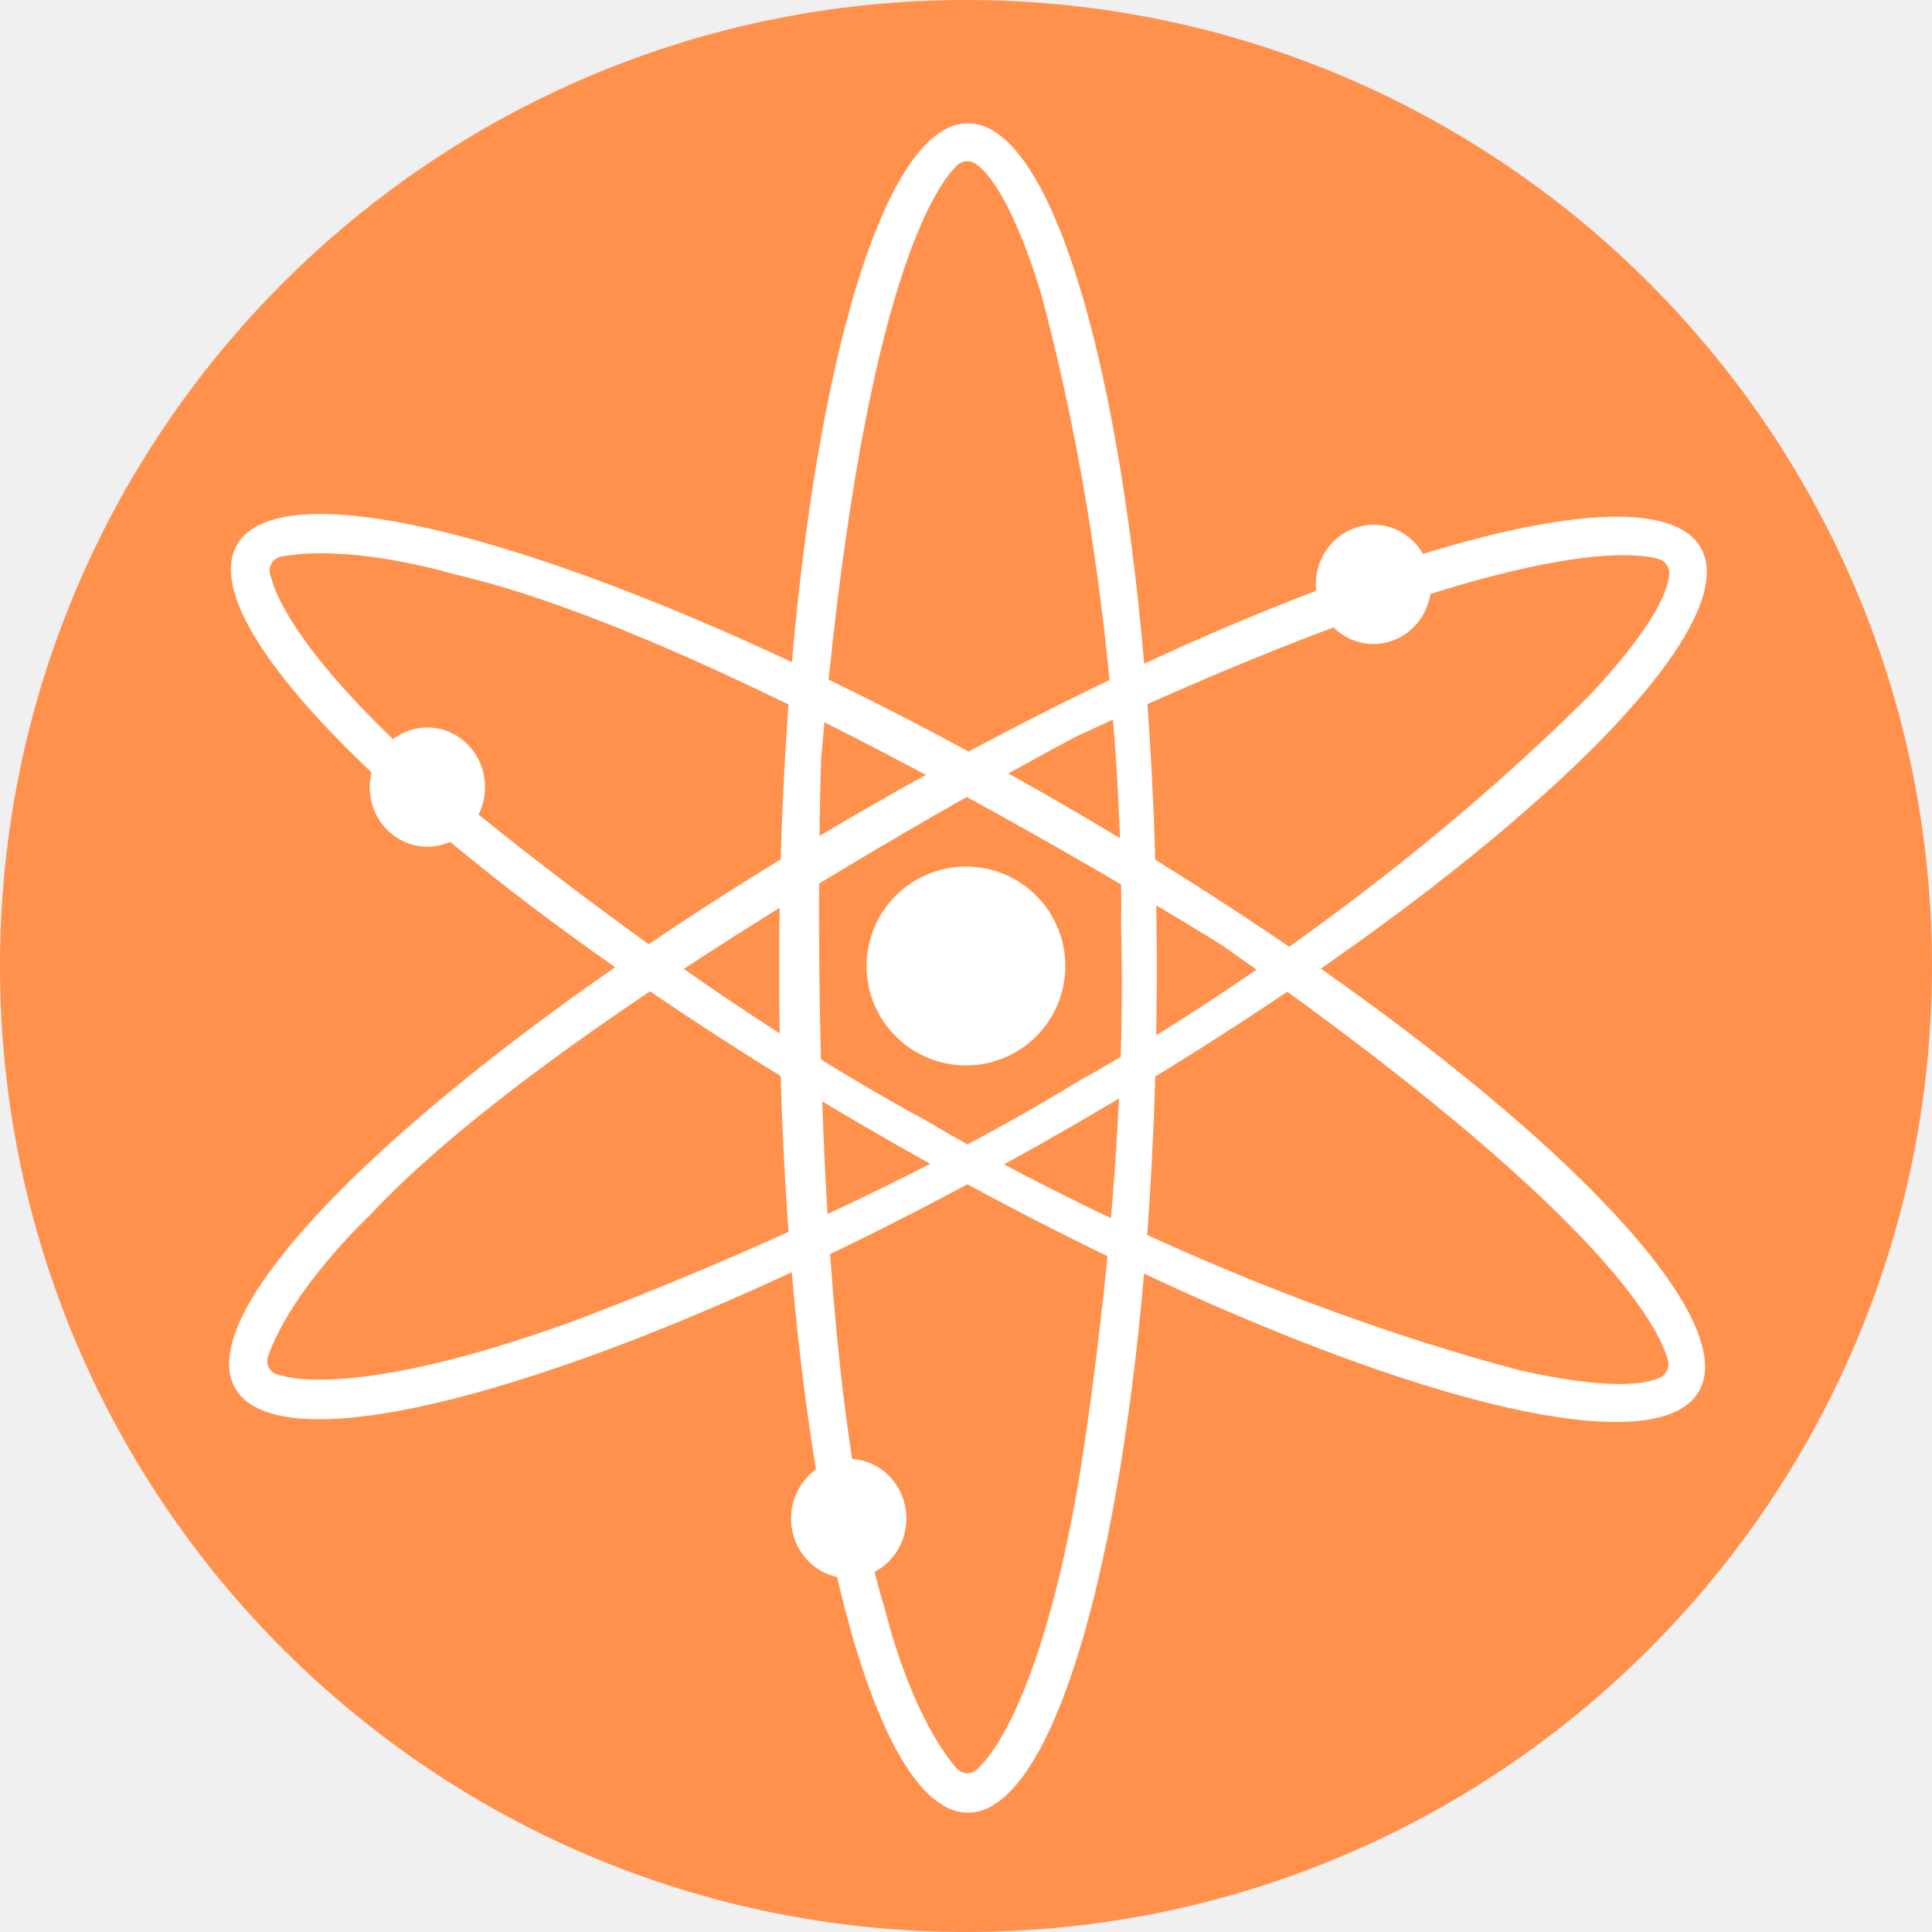
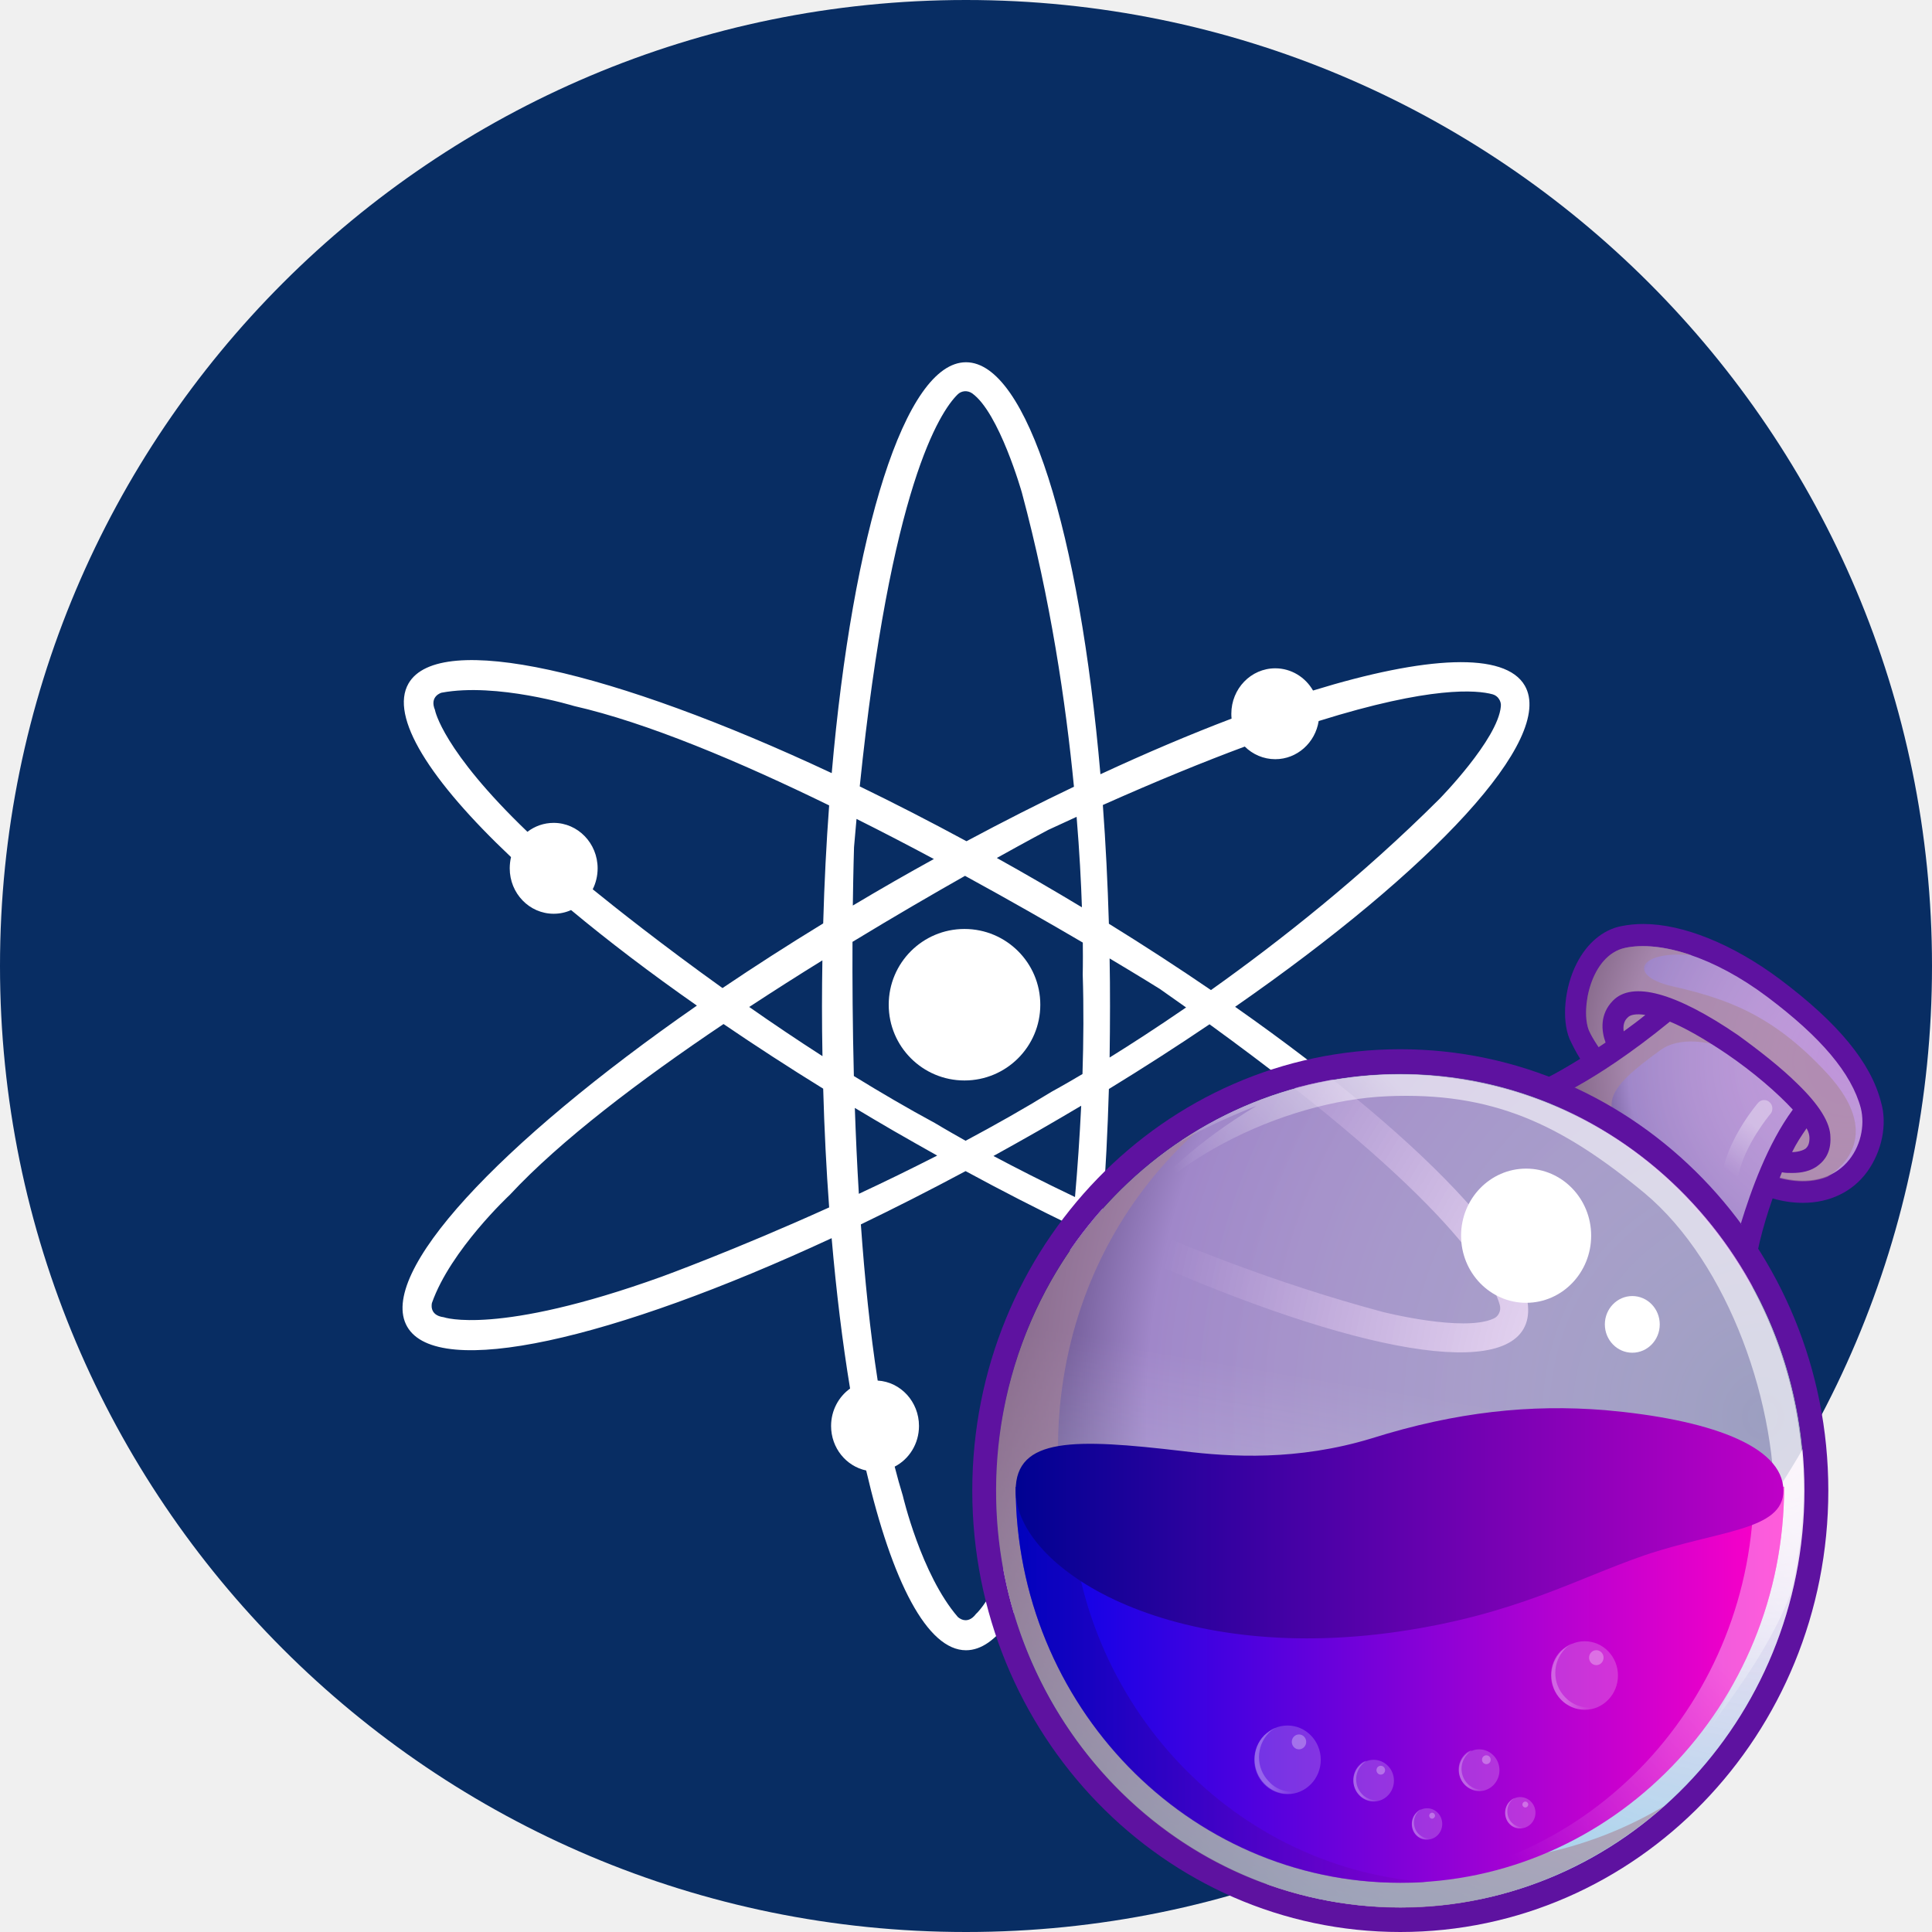
<svg xmlns="http://www.w3.org/2000/svg" width="24" height="24" viewBox="0 0 24 24" fill="none">
-   <mask id="mask0_8283_5805" style="mask-type:luminance" maskUnits="userSpaceOnUse" x="0" y="0" width="24" height="24">
-     <path d="M0 0H24V24H0V0Z" fill="white" />
-   </mask>
-   <g mask="url(#mask0_8283_5805)">
-     <path d="M12 24C18.628 24 24 18.628 24 12C24 5.373 18.628 0 12 0C5.373 0 0 5.373 0 12C0 18.628 5.373 24 12 24Z" fill="#FF914D" />
+   <path d="M24 12C24 18.627 18.627 24 12 24C5.373 24 0 18.627 0 12C0 5.373 5.373 0 12 0C18.627 0 24 5.373 24 12Z" fill="#082D63" />
+   <path d="M11.981 13.422C12.501 13.422 12.923 13.001 12.923 12.481C12.923 11.961 12.501 11.54 11.981 11.54C11.461 11.54 11.04 11.961 11.04 12.481C11.04 13.001 11.461 13.422 11.981 13.422Z" fill="white" />
+   <path fill-rule="evenodd" clip-rule="evenodd" d="M6.332 10.787C6.332 10.738 6.338 10.692 6.348 10.647C5.338 9.692 4.837 8.902 5.075 8.49C5.456 7.832 7.616 8.331 10.332 9.604C10.592 6.617 11.241 4.5 12 4.5C12.761 4.5 13.411 6.624 13.67 9.618C14.241 9.353 14.788 9.121 15.299 8.927C15.297 8.907 15.296 8.887 15.296 8.867C15.296 8.555 15.54 8.302 15.842 8.302C16.041 8.302 16.216 8.413 16.311 8.578C17.712 8.147 18.698 8.093 18.942 8.518C19.32 9.177 17.807 10.795 15.343 12.507C17.798 14.229 19.306 15.852 18.925 16.509C18.544 17.168 16.385 16.668 13.669 15.395C13.409 18.382 12.76 20.5 12 20.5C11.519 20.5 11.082 19.65 10.76 18.267C10.511 18.214 10.324 17.987 10.324 17.714C10.324 17.521 10.418 17.351 10.56 17.249C10.466 16.679 10.389 16.052 10.331 15.381C7.603 16.647 5.436 17.14 5.058 16.48C4.68 15.822 6.193 14.204 8.657 12.492C8.079 12.088 7.554 11.688 7.094 11.305C7.028 11.335 6.955 11.351 6.878 11.351C6.576 11.351 6.332 11.098 6.332 10.787ZM10.3 10.005C10.265 10.476 10.24 10.966 10.226 11.471C9.789 11.738 9.371 12.007 8.975 12.274C8.224 11.736 7.635 11.268 7.363 11.047C7.402 10.969 7.424 10.88 7.424 10.787C7.424 10.475 7.179 10.222 6.878 10.222C6.756 10.222 6.643 10.263 6.552 10.333C5.495 9.319 5.404 8.823 5.404 8.823L5.404 8.821C5.33 8.647 5.485 8.605 5.485 8.605C6.169 8.476 7.13 8.77 7.13 8.77C8.035 8.976 9.184 9.46 10.3 10.005ZM11.114 18.219C11.293 18.127 11.416 17.935 11.416 17.714C11.416 17.413 11.189 17.167 10.903 17.15C10.808 16.54 10.741 15.875 10.694 15.21C11.117 15.006 11.552 14.785 11.995 14.548C12.446 14.793 12.89 15.02 13.322 15.229C13.197 16.51 13.033 17.451 13.033 17.451C12.655 19.596 12.124 20.049 12.124 20.049C12.011 20.199 11.898 20.086 11.898 20.086C11.443 19.559 11.215 18.58 11.215 18.58C11.18 18.466 11.146 18.345 11.114 18.219ZM15.463 9.274C14.957 9.462 14.373 9.7 13.7 10C13.735 10.474 13.76 10.967 13.775 11.475C14.218 11.749 14.642 12.025 15.043 12.299C15.894 11.694 16.914 10.89 17.881 9.925C17.881 9.925 18.607 9.186 18.644 8.776C18.648 8.743 18.639 8.709 18.62 8.682C18.602 8.654 18.574 8.634 18.542 8.625C18.344 8.571 17.777 8.52 16.381 8.957C16.339 9.226 16.113 9.431 15.842 9.431C15.695 9.431 15.561 9.371 15.463 9.274ZM10.64 10.173C10.63 10.287 10.619 10.405 10.609 10.524C10.609 10.524 10.6 10.796 10.594 11.249C10.763 11.148 10.934 11.048 11.108 10.948C11.273 10.854 11.437 10.761 11.601 10.671C11.291 10.505 10.968 10.337 10.64 10.173ZM12.006 10.45C11.555 10.206 11.111 9.978 10.68 9.769C11.063 6.039 11.677 5.116 11.895 4.901C11.918 4.877 11.95 4.863 11.983 4.86C12.016 4.858 12.049 4.867 12.076 4.886C12.412 5.124 12.694 6.119 12.694 6.119C13.05 7.443 13.24 8.732 13.341 9.773C12.907 9.98 12.46 10.207 12.006 10.45ZM11.988 10.88C11.592 11.104 11.11 11.384 10.59 11.7C10.588 12.166 10.591 12.74 10.607 13.367C10.937 13.57 11.275 13.768 11.614 13.951C11.614 13.951 11.749 14.033 11.995 14.171C12.357 13.978 12.718 13.774 13.065 13.561C13.065 13.561 13.204 13.486 13.447 13.342C13.46 12.93 13.463 12.514 13.45 12.105C13.45 12.105 13.454 11.963 13.451 11.709C13.049 11.473 12.546 11.185 11.988 10.88ZM13.44 11.271C13.262 11.164 13.082 11.057 12.899 10.951C12.726 10.851 12.554 10.753 12.383 10.658C12.78 10.437 13.022 10.309 13.022 10.309C13.142 10.253 13.259 10.199 13.374 10.147C13.41 10.582 13.43 10.964 13.44 11.271ZM13.784 11.906C13.788 12.102 13.789 12.3 13.789 12.5C13.789 12.714 13.787 12.927 13.784 13.137C14.047 12.974 14.37 12.765 14.734 12.515C14.628 12.44 14.52 12.363 14.408 12.285C14.408 12.285 14.175 12.139 13.784 11.906ZM15.025 12.724C14.629 12.992 14.211 13.261 13.775 13.528C13.76 14.046 13.734 14.548 13.698 15.029C14.648 15.463 15.856 15.943 17.176 16.297C17.176 16.297 18.179 16.552 18.553 16.38C18.584 16.367 18.608 16.343 18.622 16.313C18.637 16.283 18.64 16.248 18.632 16.216C18.554 15.921 18.063 14.927 15.025 12.724ZM13.354 14.87C13.386 14.508 13.412 14.126 13.431 13.736C13.254 13.841 13.074 13.946 12.892 14.051C12.708 14.156 12.524 14.259 12.341 14.36C12.614 14.505 12.957 14.681 13.354 14.87ZM11.642 14.355C11.464 14.255 11.284 14.153 11.103 14.049C10.94 13.954 10.778 13.859 10.619 13.763C10.631 14.11 10.647 14.469 10.669 14.83C10.983 14.684 11.311 14.524 11.642 14.355ZM10.217 13.12C10.213 12.915 10.211 12.709 10.211 12.5C10.211 12.308 10.213 12.118 10.216 11.93C9.918 12.114 9.612 12.309 9.307 12.509C9.594 12.71 9.9 12.916 10.217 13.12ZM8.988 12.721C9.38 12.988 9.794 13.257 10.226 13.524C10.24 14.032 10.265 14.525 10.3 14.999C9.122 15.532 8.218 15.86 8.218 15.86C6.168 16.598 5.512 16.363 5.512 16.363C5.323 16.339 5.366 16.185 5.366 16.185C5.597 15.528 6.332 14.844 6.332 14.844C6.963 14.165 7.957 13.414 8.988 12.721Z" fill="white" />
+   <path d="M23.367 13.692C23.241 13.201 22.837 12.71 22.11 12.164C21.526 11.728 20.907 11.478 20.413 11.478C20.314 11.478 20.224 11.488 20.134 11.506C19.91 11.552 19.712 11.719 19.586 11.969C19.434 12.265 19.398 12.664 19.497 12.905C19.532 12.979 19.577 13.071 19.631 13.155C19.155 13.451 18.886 13.534 18.85 13.544C20.089 13.97 21.122 14.859 21.769 16.017L21.778 15.905C21.805 15.6 21.894 15.248 22.02 14.887C22.146 14.924 22.271 14.942 22.397 14.942C22.73 14.942 23.017 14.803 23.197 14.553C23.376 14.303 23.448 13.97 23.367 13.692Z" fill="#5E12A0" />
+   <path d="M22.074 14.618C22.891 14.85 23.223 14.201 23.116 13.766C22.999 13.331 22.622 12.886 21.957 12.386C21.293 11.886 20.619 11.682 20.188 11.775C19.757 11.867 19.631 12.543 19.739 12.803C19.784 12.905 19.883 13.053 20.017 13.22C19.847 13.34 19.685 13.432 19.55 13.516C20.377 13.896 21.095 14.488 21.634 15.229C21.697 14.979 21.787 14.757 21.867 14.562C21.93 14.572 22.002 14.59 22.074 14.618Z" fill="url(#paint0_radial_8283_5805)" />
+   <path d="M17.395 23.694C20.167 23.694 22.415 21.376 22.415 18.517C22.415 15.658 20.167 13.339 17.395 13.339C14.622 13.339 12.374 15.658 12.374 18.517C12.374 21.376 14.622 23.694 17.395 23.694Z" fill="url(#paint1_radial_8283_5805)" />
+   <path opacity="0.6" d="M22.703 13.34C22.021 12.599 21.446 12.404 20.754 12.247C20.215 12.117 20.359 11.802 21.015 11.867C20.701 11.756 20.404 11.728 20.189 11.774C19.757 11.867 19.632 12.543 19.739 12.802C19.784 12.904 19.883 13.053 20.018 13.219C19.775 13.386 19.569 13.506 19.398 13.599C19.479 13.636 19.578 13.682 19.695 13.747C20 13.914 20.332 14.192 20.332 14.192C19.829 13.747 19.937 13.543 20.629 13.043C20.844 12.886 21.239 12.904 21.608 13.099C21.976 13.293 22.407 13.784 22.407 13.784L21.994 14.599C22.021 14.608 22.047 14.618 22.075 14.627C22.335 14.701 22.541 14.683 22.703 14.618C22.892 14.497 23.386 14.09 22.703 13.34Z" fill="#A98698" />
+   <path d="M20.744 12.691C20.924 12.765 21.157 12.895 21.445 13.089C21.786 13.321 22.083 13.58 22.271 13.784C21.957 14.21 21.75 14.794 21.625 15.201C21.687 15.294 21.759 15.386 21.822 15.479C21.885 15.248 21.993 14.905 22.136 14.562C22.172 14.571 22.217 14.571 22.262 14.571C22.37 14.571 22.496 14.553 22.595 14.47C22.666 14.414 22.747 14.312 22.738 14.127C22.738 13.951 22.604 13.729 22.325 13.46C22.128 13.265 21.858 13.053 21.589 12.858C20.816 12.33 20.277 12.182 20.035 12.432C19.873 12.599 19.891 12.802 19.945 12.951C19.658 13.145 19.415 13.284 19.254 13.377C19.361 13.414 19.46 13.46 19.568 13.506C19.855 13.349 20.268 13.08 20.744 12.691ZM22.442 14.016C22.469 14.062 22.478 14.108 22.478 14.136C22.478 14.22 22.451 14.247 22.433 14.266C22.397 14.294 22.325 14.312 22.262 14.312C22.316 14.201 22.379 14.108 22.442 14.016ZM20.224 12.636C20.25 12.608 20.322 12.589 20.439 12.608C20.349 12.682 20.259 12.747 20.17 12.812C20.161 12.747 20.17 12.682 20.224 12.636Z" fill="#5E12A0" />
+   <path d="M17.395 13.034C14.458 13.034 12.078 15.488 12.078 18.517C12.078 21.546 14.458 24 17.395 24C20.332 24 22.712 21.546 22.712 18.517C22.712 15.488 20.323 13.034 17.395 13.034ZM17.395 23.694C14.62 23.694 12.375 21.379 12.375 18.517C12.375 15.655 14.62 13.34 17.395 13.34C20.17 13.34 22.415 15.655 22.415 18.517C22.415 21.379 20.161 23.694 17.395 23.694Z" fill="#5E12A0" />
+   <path opacity="0.6" d="M17.395 23.694C20.167 23.694 22.415 21.376 22.415 18.517C22.415 15.658 20.167 13.339 17.395 13.339C14.622 13.339 12.374 15.658 12.374 18.517C12.374 21.376 14.622 23.694 17.395 23.694Z" fill="url(#paint2_linear_8283_5805)" />
+   <path opacity="0.6" d="M17.359 23.064C14.62 22.611 12.761 19.953 13.21 17.128C13.407 15.877 14.018 14.812 14.88 14.043C13.623 14.794 12.689 16.1 12.438 17.693C11.998 20.517 13.857 23.176 16.587 23.629C18.113 23.889 19.586 23.398 20.673 22.435C19.712 23.009 18.544 23.259 17.359 23.064Z" fill="#A98698" />
+   <path opacity="0.6" d="M18.194 13.414C16.928 13.201 15.698 13.497 14.692 14.155C14.674 14.174 14.656 14.192 14.656 14.192C15.042 13.951 15.608 13.738 15.608 13.738C14.153 14.609 13.704 15.6 13.704 15.6C14.27 14.47 15.931 13.673 17.233 13.618C18.535 13.562 19.389 13.96 20.43 14.822C21.472 15.693 22.101 17.471 22.038 18.878C21.984 20.286 21.266 21.425 21.266 21.425C21.759 20.768 22.056 20.286 22.244 19.795C22.28 19.647 22.316 19.499 22.334 19.342C22.783 16.526 20.933 13.868 18.194 13.414Z" fill="url(#paint3_linear_8283_5805)" />
+   <path d="M22.163 18.47C22.163 21.184 20.026 23.388 17.394 23.388C14.763 23.388 12.617 21.184 12.617 18.47H22.163Z" fill="url(#paint4_linear_8283_5805)" />
+   <g opacity="0.6">
+     <path opacity="0.6" d="M21.786 18.471C21.786 21.12 19.757 23.287 17.206 23.389C17.269 23.389 17.332 23.389 17.395 23.389C20.026 23.389 22.163 21.184 22.163 18.471H21.786Z" fill="url(#paint5_linear_8283_5805)" />
  </g>
-   <path d="M12 18.963C15.845 18.963 18.963 15.845 18.963 12C18.963 8.155 15.845 5.037 12 5.037C8.154 5.037 5.037 8.155 5.037 12C5.037 15.845 8.154 18.963 12 18.963Z" fill="#FF914D" />
-   <path d="M12.024 1.531C10.729 1.531 9.679 6.229 9.679 12.025C9.679 17.82 10.729 22.518 12.024 22.518C13.32 22.518 14.37 17.82 14.37 12.025C14.37 6.229 13.32 1.531 12.024 1.531ZM12.187 21.926C12.038 22.124 11.89 21.976 11.89 21.976C11.294 21.284 10.996 20 10.996 20C9.952 16.642 10.2 9.432 10.2 9.432C10.691 3.709 11.583 2.356 11.886 2.056C11.917 2.025 11.958 2.007 12.002 2.003C12.045 2 12.088 2.012 12.124 2.037C12.564 2.349 12.934 3.654 12.934 3.654C14.025 7.704 13.926 11.506 13.926 11.506C14.025 14.815 13.379 18.518 13.379 18.518C12.882 21.333 12.187 21.926 12.187 21.926Z" fill="white" />
-   <path d="M21.127 6.803C20.482 5.679 15.884 7.106 10.855 9.99C5.825 12.874 2.277 16.123 2.922 17.246C3.566 18.37 8.164 16.943 13.194 14.059C18.223 11.175 21.771 7.926 21.127 6.803ZM3.517 17.092C3.27 17.061 3.326 16.858 3.326 16.858C3.628 15.997 4.592 15.099 4.592 15.099C6.987 12.523 13.365 9.151 13.365 9.151C18.573 6.728 20.191 6.83 20.601 6.943C20.643 6.955 20.68 6.981 20.704 7.017C20.729 7.053 20.74 7.097 20.736 7.14C20.686 7.678 19.736 8.647 19.736 8.647C16.768 11.61 13.421 13.417 13.421 13.417C10.6 15.149 7.066 16.432 7.066 16.432C4.377 17.401 3.517 17.092 3.517 17.092Z" fill="white" />
-   <path d="M21.104 17.284C21.754 16.163 18.215 12.899 13.203 9.993C8.192 7.087 3.594 5.643 2.945 6.766C2.296 7.888 5.834 11.151 10.849 14.056C15.864 16.962 20.455 18.407 21.104 17.284ZM3.376 7.199C3.28 6.971 3.482 6.916 3.482 6.916C4.38 6.747 5.64 7.133 5.64 7.133C9.069 7.914 15.182 11.743 15.182 11.743C19.89 15.037 20.612 16.488 20.72 16.9C20.731 16.942 20.727 16.987 20.708 17.026C20.689 17.066 20.657 17.097 20.617 17.115C20.126 17.34 18.812 17.005 18.812 17.005C14.76 15.918 11.519 13.928 11.519 13.928C8.608 12.358 5.729 9.941 5.729 9.941C3.541 8.099 3.377 7.201 3.377 7.201L3.376 7.199Z" fill="white" />
-   <path d="M12 13.235C12.682 13.235 13.234 12.682 13.234 12C13.234 11.318 12.682 10.765 12 10.765C11.318 10.765 10.765 11.318 10.765 12C10.765 12.682 11.318 13.235 12 13.235ZM17.062 8C17.457 8 17.778 7.668 17.778 7.259C17.778 6.85 17.457 6.519 17.062 6.519C16.666 6.519 16.346 6.85 16.346 7.259C16.346 7.668 16.666 8 17.062 8ZM5.309 10.518C5.704 10.518 6.025 10.187 6.025 9.778C6.025 9.369 5.704 9.037 5.309 9.037C4.913 9.037 4.593 9.369 4.593 9.778C4.593 10.187 4.913 10.518 5.309 10.518ZM10.543 19.605C10.939 19.605 11.259 19.273 11.259 18.864C11.259 18.455 10.939 18.123 10.543 18.123C10.148 18.123 9.827 18.455 9.827 18.864C9.827 19.273 10.148 19.605 10.543 19.605Z" fill="white" />
+   <g opacity="0.7">
+     <path opacity="0.7" d="M13.292 18.471H12.618C12.618 21.184 14.756 23.389 17.387 23.389C17.504 23.389 17.611 23.389 17.719 23.38C15.249 23.194 13.292 21.064 13.292 18.471Z" fill="url(#paint6_linear_8283_5805)" />
+   </g>
+   <path d="M22.154 18.517C22.154 17.952 21.202 17.628 19.936 17.517C19.02 17.443 18.095 17.535 17.035 17.869C16.119 18.147 15.293 18.101 14.691 18.026C13.353 17.869 12.617 17.85 12.617 18.517C12.617 19.48 14.52 20.684 17.376 20.268C18.822 20.055 19.567 19.619 20.421 19.323C21.346 19.008 22.154 19.017 22.154 18.517Z" fill="url(#paint7_linear_8283_5805)" />
+   <path d="M18.958 16.184C19.404 16.184 19.766 15.811 19.766 15.35C19.766 14.89 19.404 14.517 18.958 14.517C18.512 14.517 18.15 14.89 18.15 15.35C18.15 15.811 18.512 16.184 18.958 16.184Z" fill="white" />
+   <path d="M20.277 16.804C20.466 16.804 20.618 16.646 20.618 16.452C20.618 16.258 20.466 16.1 20.277 16.1C20.089 16.1 19.936 16.258 19.936 16.452C19.936 16.646 20.089 16.804 20.277 16.804Z" fill="white" />
+   <g opacity="0.6">
+     <path opacity="0.6" d="M21.498 14.683C21.489 14.683 21.48 14.683 21.48 14.683C21.426 14.674 21.39 14.618 21.399 14.553C21.48 14.127 21.821 13.72 21.839 13.701C21.875 13.655 21.947 13.655 21.982 13.692C22.027 13.729 22.027 13.803 21.991 13.84C21.982 13.85 21.668 14.229 21.596 14.6C21.587 14.655 21.543 14.683 21.498 14.683Z" fill="url(#paint8_linear_8283_5805)" />
+   </g>
+   <path opacity="0.2" d="M17.064 22.379C17.203 22.379 17.316 22.263 17.316 22.12C17.316 21.977 17.203 21.861 17.064 21.861C16.925 21.861 16.813 21.977 16.813 22.12C16.813 22.263 16.925 22.379 17.064 22.379Z" fill="white" />
+   <g opacity="0.4">
+     <path opacity="0.6" d="M16.921 22.289C16.822 22.187 16.822 22.02 16.921 21.918C16.939 21.9 16.957 21.891 16.975 21.872C16.939 21.881 16.912 21.9 16.885 21.928C16.786 22.029 16.786 22.196 16.885 22.298C16.966 22.381 17.091 22.4 17.19 22.344C17.1 22.381 16.993 22.363 16.921 22.289Z" fill="url(#paint9_linear_8283_5805)" />
+   </g>
+   <path opacity="0.3" d="M17.152 22.045C17.182 22.045 17.206 22.02 17.206 21.99C17.206 21.959 17.182 21.935 17.152 21.935C17.123 21.935 17.099 21.959 17.099 21.99C17.099 22.02 17.123 22.045 17.152 22.045Z" fill="white" />
+   <path opacity="0.2" d="M18.375 22.25C18.514 22.25 18.627 22.134 18.627 21.991C18.627 21.848 18.514 21.731 18.375 21.731C18.237 21.731 18.124 21.848 18.124 21.991C18.124 22.134 18.237 22.25 18.375 22.25Z" fill="white" />
+   <g opacity="0.4">
+     <path opacity="0.6" d="M18.23 22.158C18.131 22.056 18.131 21.89 18.23 21.788C18.248 21.769 18.266 21.76 18.284 21.742C18.248 21.751 18.221 21.769 18.194 21.797C18.095 21.899 18.095 22.066 18.194 22.168C18.275 22.251 18.4 22.27 18.499 22.214C18.409 22.251 18.302 22.232 18.23 22.158Z" fill="url(#paint10_linear_8283_5805)" />
+   </g>
+   <path opacity="0.3" d="M18.464 21.915C18.494 21.915 18.518 21.89 18.518 21.86C18.518 21.829 18.494 21.805 18.464 21.805C18.434 21.805 18.41 21.829 18.41 21.86C18.41 21.89 18.434 21.915 18.464 21.915Z" fill="white" />
+   <path opacity="0.2" d="M17.728 22.852C17.832 22.852 17.916 22.765 17.916 22.657C17.916 22.55 17.832 22.463 17.728 22.463C17.623 22.463 17.539 22.55 17.539 22.657C17.539 22.765 17.623 22.852 17.728 22.852Z" fill="white" />
+   <g opacity="0.4">
+     <path opacity="0.6" d="M17.619 22.779C17.547 22.705 17.547 22.575 17.619 22.501C17.628 22.492 17.646 22.483 17.655 22.474C17.628 22.483 17.61 22.501 17.592 22.52C17.52 22.594 17.52 22.724 17.592 22.798C17.655 22.863 17.745 22.872 17.825 22.826C17.754 22.853 17.673 22.835 17.619 22.779Z" fill="url(#paint11_linear_8283_5805)" />
+   </g>
+   <path opacity="0.3" d="M17.79 22.592C17.81 22.592 17.826 22.575 17.826 22.555C17.826 22.535 17.81 22.518 17.79 22.518C17.77 22.518 17.754 22.535 17.754 22.555C17.754 22.575 17.77 22.592 17.79 22.592Z" fill="white" />
+   <path opacity="0.2" d="M18.885 22.713C18.989 22.713 19.074 22.626 19.074 22.518C19.074 22.411 18.989 22.324 18.885 22.324C18.781 22.324 18.697 22.411 18.697 22.518C18.697 22.626 18.781 22.713 18.885 22.713Z" fill="white" />
+   <g opacity="0.4">
+     <path opacity="0.6" d="M18.779 22.641C18.707 22.567 18.707 22.437 18.779 22.363C18.788 22.354 18.806 22.344 18.815 22.335C18.788 22.344 18.77 22.363 18.752 22.381C18.68 22.455 18.68 22.585 18.752 22.659C18.815 22.724 18.905 22.733 18.986 22.687C18.914 22.715 18.833 22.696 18.779 22.641Z" fill="url(#paint12_linear_8283_5805)" />
+   </g>
+   <path opacity="0.3" d="M18.948 22.453C18.968 22.453 18.984 22.437 18.984 22.416C18.984 22.396 18.968 22.38 18.948 22.38C18.928 22.38 18.912 22.396 18.912 22.416C18.912 22.437 18.928 22.453 18.948 22.453Z" fill="white" />
+   <path opacity="0.2" d="M15.994 22.287C16.222 22.287 16.407 22.096 16.407 21.861C16.407 21.626 16.222 21.435 15.994 21.435C15.765 21.435 15.581 21.626 15.581 21.861C15.581 22.096 15.765 22.287 15.994 22.287Z" fill="white" />
+   <g opacity="0.4">
+     <path opacity="0.6" d="M15.761 22.129C15.599 21.962 15.599 21.694 15.761 21.527C15.788 21.499 15.815 21.481 15.851 21.462C15.797 21.481 15.752 21.518 15.707 21.555C15.545 21.721 15.545 21.99 15.707 22.157C15.842 22.296 16.048 22.323 16.21 22.222C16.057 22.287 15.877 22.259 15.761 22.129Z" fill="url(#paint13_linear_8283_5805)" />
+   </g>
+   <path opacity="0.3" d="M16.136 21.731C16.186 21.731 16.226 21.689 16.226 21.638C16.226 21.587 16.186 21.546 16.136 21.546C16.087 21.546 16.047 21.587 16.047 21.638C16.047 21.689 16.087 21.731 16.136 21.731Z" fill="white" />
+   <path opacity="0.2" d="M19.686 21.24C19.914 21.24 20.099 21.049 20.099 20.814C20.099 20.579 19.914 20.388 19.686 20.388C19.458 20.388 19.273 20.579 19.273 20.814C19.273 21.049 19.458 21.24 19.686 21.24Z" fill="white" />
+   <g opacity="0.4">
+     <path opacity="0.6" d="M19.442 21.083C19.28 20.916 19.28 20.648 19.442 20.481C19.469 20.453 19.496 20.435 19.532 20.416C19.478 20.435 19.433 20.472 19.388 20.509C19.227 20.675 19.227 20.944 19.388 21.111C19.523 21.25 19.729 21.277 19.891 21.176C19.738 21.241 19.568 21.213 19.442 21.083Z" fill="url(#paint14_linear_8283_5805)" />
+   </g>
+   <path opacity="0.3" d="M19.83 20.685C19.88 20.685 19.92 20.643 19.92 20.592C19.92 20.541 19.88 20.499 19.83 20.499C19.78 20.499 19.74 20.541 19.74 20.592C19.74 20.643 19.78 20.685 19.83 20.685Z" fill="white" />
+   <defs>
+     <radialGradient id="paint0_radial_8283_5805" cx="0" cy="0" r="1" gradientUnits="userSpaceOnUse" gradientTransform="translate(22.9518 13.1824) scale(4.01388 4.13951)">
+       <stop stop-color="#FFEAFF" stop-opacity="0.6" />
+       <stop offset="0.681" stop-color="#A087C9" />
+       <stop offset="1" stop-color="#10002F" />
+     </radialGradient>
+     <radialGradient id="paint1_radial_8283_5805" cx="0" cy="0" r="1" gradientUnits="userSpaceOnUse" gradientTransform="translate(21.901 17.5974) scale(11.2414 12.33)">
+       <stop stop-color="#FFEAFF" stop-opacity="0.6" />
+       <stop offset="0.681" stop-color="#A087C9" />
+       <stop offset="1" stop-color="#10002F" />
+     </radialGradient>
+     <linearGradient id="paint2_linear_8283_5805" x1="16.589" y1="23.621" x2="18.294" y2="13.421" gradientUnits="userSpaceOnUse">
+       <stop stop-color="#81FFFF" />
+       <stop offset="0.62" stop-color="white" stop-opacity="0" />
+     </linearGradient>
+     <linearGradient id="paint3_linear_8283_5805" x1="20.933" y1="15.001" x2="16.665" y2="18.798" gradientUnits="userSpaceOnUse">
+       <stop offset="0.289" stop-color="white" />
+       <stop offset="0.78" stop-color="white" stop-opacity="0" />
+     </linearGradient>
+     <linearGradient id="paint4_linear_8283_5805" x1="12.62" y1="20.926" x2="22.161" y2="20.926" gradientUnits="userSpaceOnUse">
+       <stop stop-color="#0002E9" />
+       <stop offset="0.995" stop-color="#FF00C7" />
+     </linearGradient>
+     <linearGradient id="paint5_linear_8283_5805" x1="22.613" y1="18.902" x2="17.269" y2="23.799" gradientUnits="userSpaceOnUse">
+       <stop offset="0.289" stop-color="white" />
+       <stop offset="0.78" stop-color="white" stop-opacity="0" />
+     </linearGradient>
+     <linearGradient id="paint6_linear_8283_5805" x1="12.622" y1="20.927" x2="17.726" y2="20.927" gradientUnits="userSpaceOnUse">
+       <stop stop-color="#000292" />
+       <stop offset="0.995" stop-color="#7D00C7" />
+     </linearGradient>
+     <linearGradient id="paint7_linear_8283_5805" x1="12.627" y1="18.926" x2="22.154" y2="18.926" gradientUnits="userSpaceOnUse">
+       <stop stop-color="#000292" />
+       <stop offset="0.995" stop-color="#BE00C7" />
+     </linearGradient>
+     <linearGradient id="paint8_linear_8283_5805" x1="21.997" y1="13.656" x2="21.281" y2="14.784" gradientUnits="userSpaceOnUse">
+       <stop offset="0.289" stop-color="white" />
+       <stop offset="0.78" stop-color="white" stop-opacity="0" />
+     </linearGradient>
+     <linearGradient id="paint9_linear_8283_5805" x1="16.811" y1="22.13" x2="17.19" y2="22.13" gradientUnits="userSpaceOnUse">
+       <stop offset="0.289" stop-color="white" />
+       <stop offset="0.78" stop-color="white" stop-opacity="0" />
+     </linearGradient>
+     <linearGradient id="paint10_linear_8283_5805" x1="18.119" y1="21.998" x2="18.498" y2="21.998" gradientUnits="userSpaceOnUse">
+       <stop offset="0.289" stop-color="white" />
+       <stop offset="0.78" stop-color="white" stop-opacity="0" />
+     </linearGradient>
+     <linearGradient id="paint11_linear_8283_5805" x1="17.533" y1="22.661" x2="17.818" y2="22.661" gradientUnits="userSpaceOnUse">
+       <stop offset="0.289" stop-color="white" />
+       <stop offset="0.78" stop-color="white" stop-opacity="0" />
+     </linearGradient>
+     <linearGradient id="paint12_linear_8283_5805" x1="18.694" y1="22.522" x2="18.979" y2="22.522" gradientUnits="userSpaceOnUse">
+       <stop offset="0.289" stop-color="white" />
+       <stop offset="0.78" stop-color="white" stop-opacity="0" />
+     </linearGradient>
+     <linearGradient id="paint13_linear_8283_5805" x1="15.582" y1="21.871" x2="16.202" y2="21.871" gradientUnits="userSpaceOnUse">
+       <stop offset="0.289" stop-color="white" />
+       <stop offset="0.78" stop-color="white" stop-opacity="0" />
+     </linearGradient>
+     <linearGradient id="paint14_linear_8283_5805" x1="19.266" y1="20.825" x2="19.887" y2="20.825" gradientUnits="userSpaceOnUse">
+       <stop offset="0.289" stop-color="white" />
+       <stop offset="0.78" stop-color="white" stop-opacity="0" />
+     </linearGradient>
+   </defs>
</svg>
